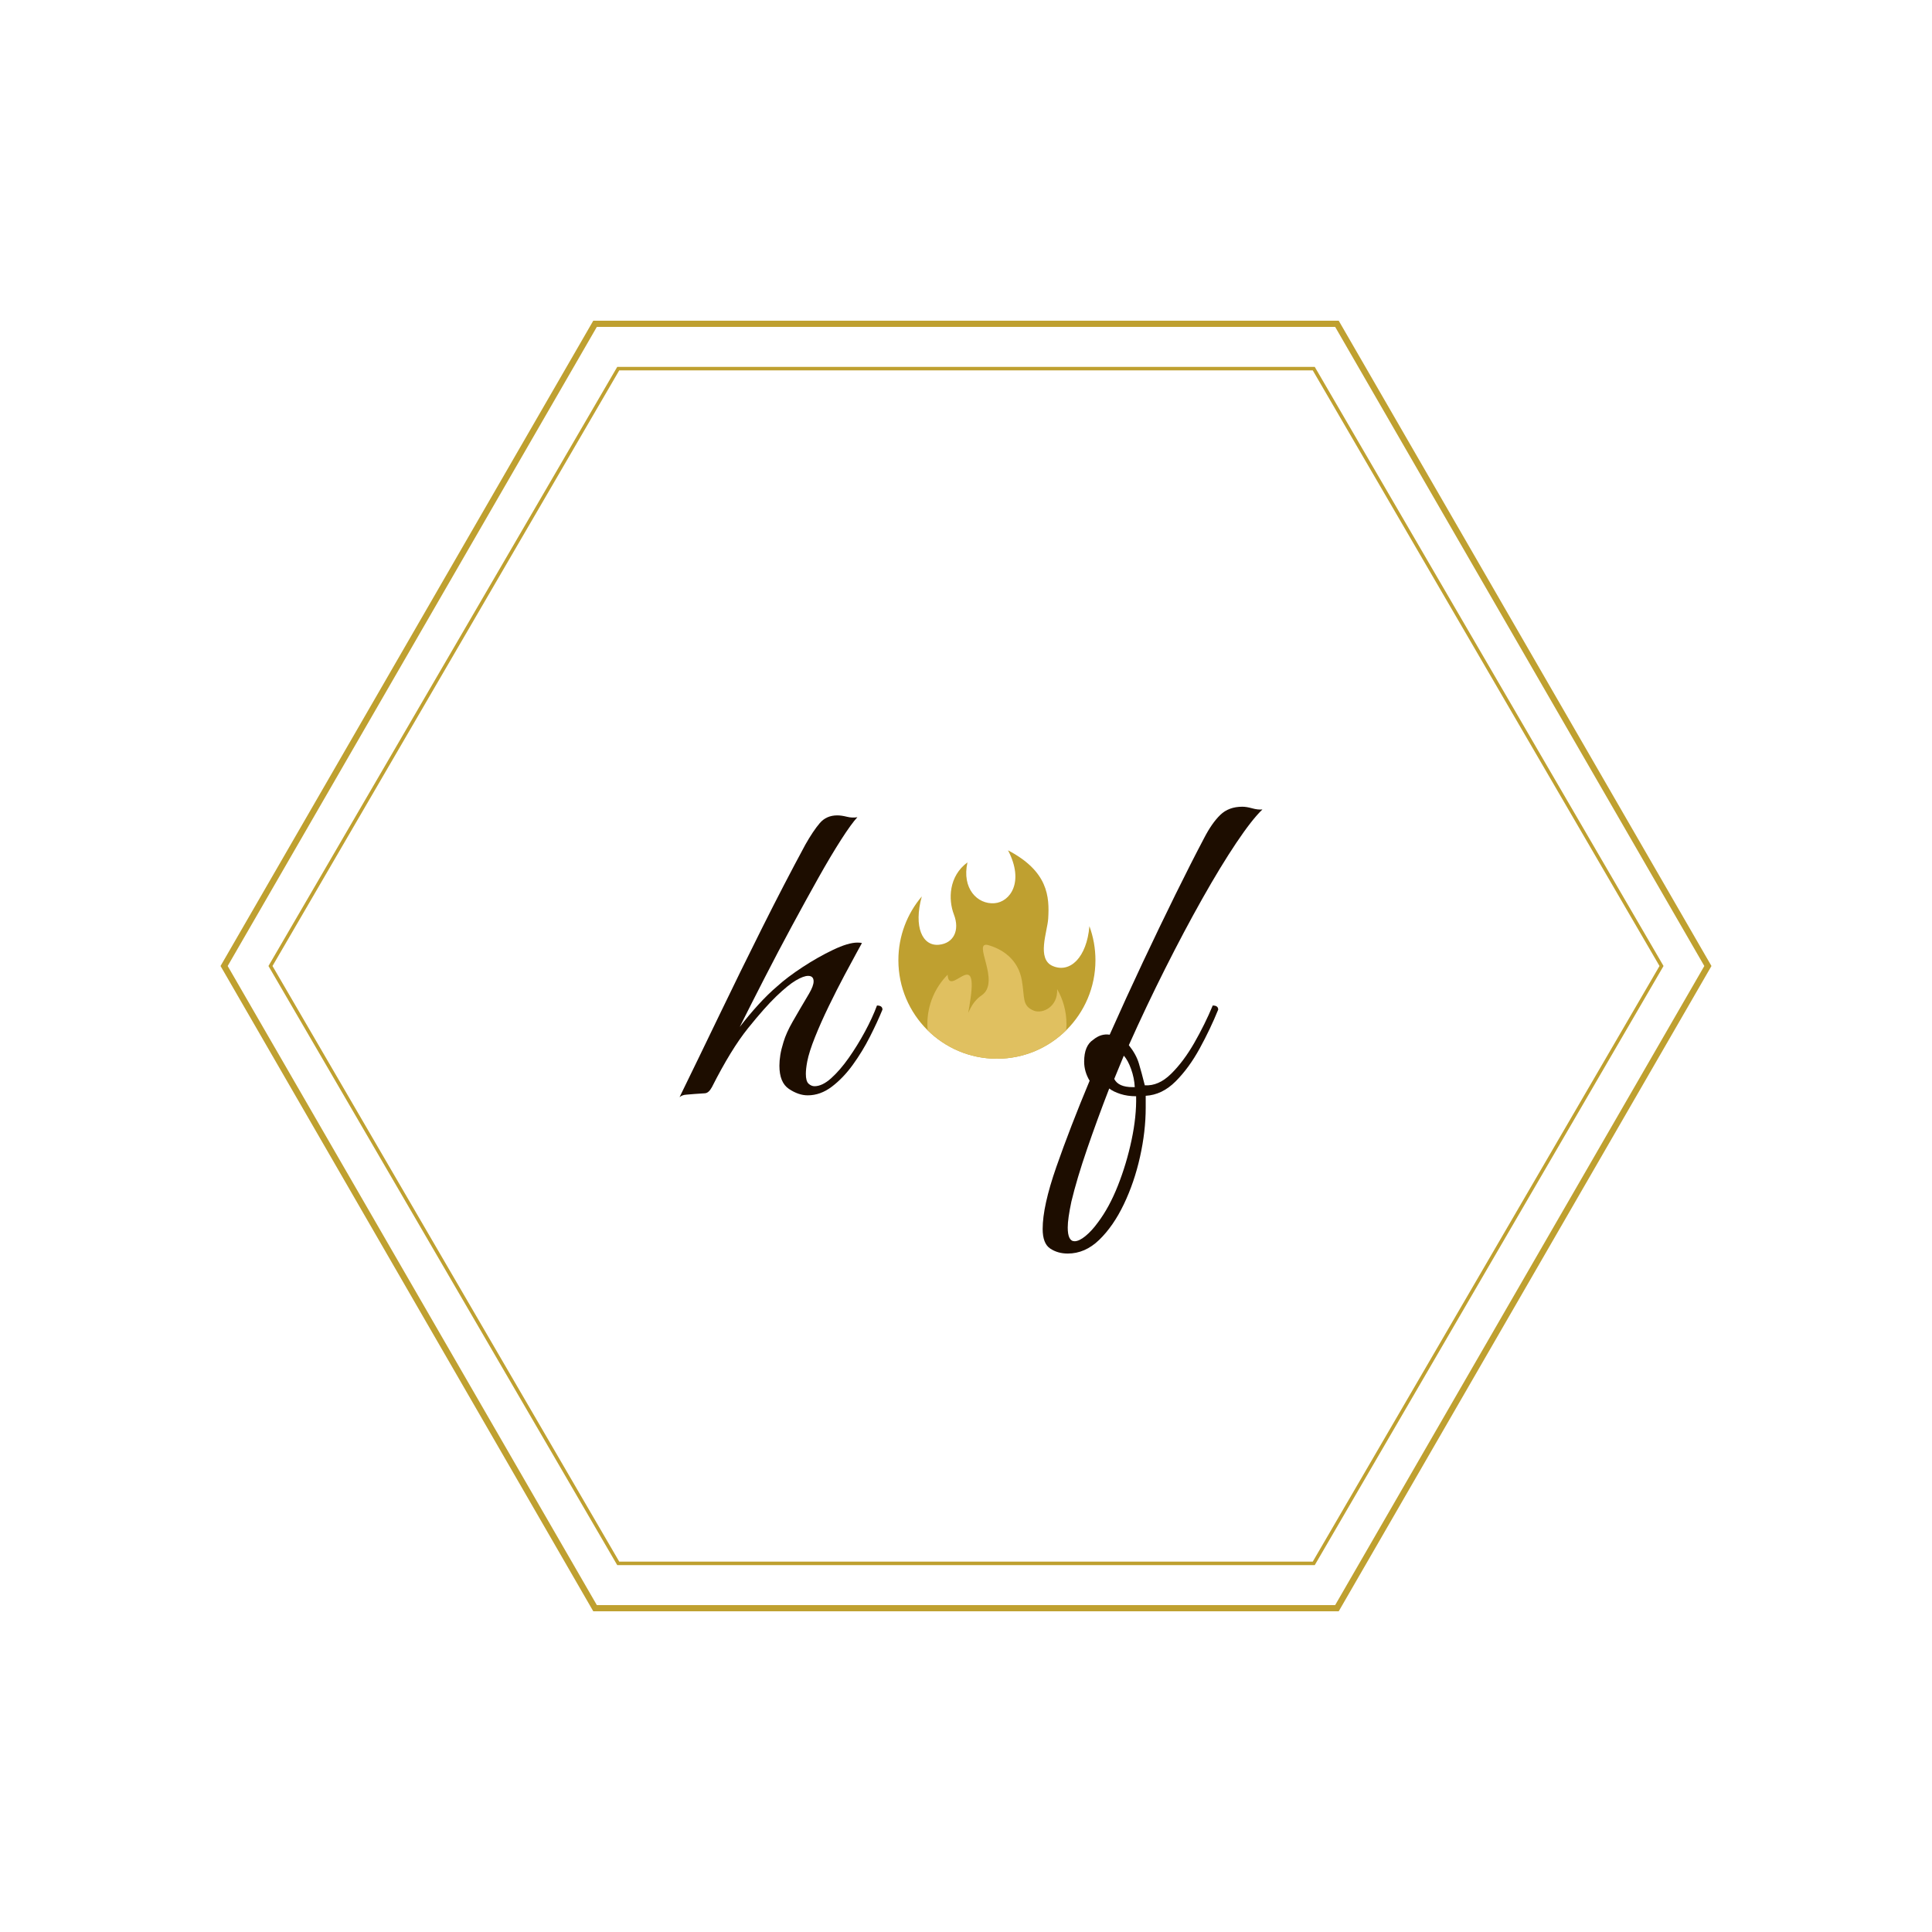
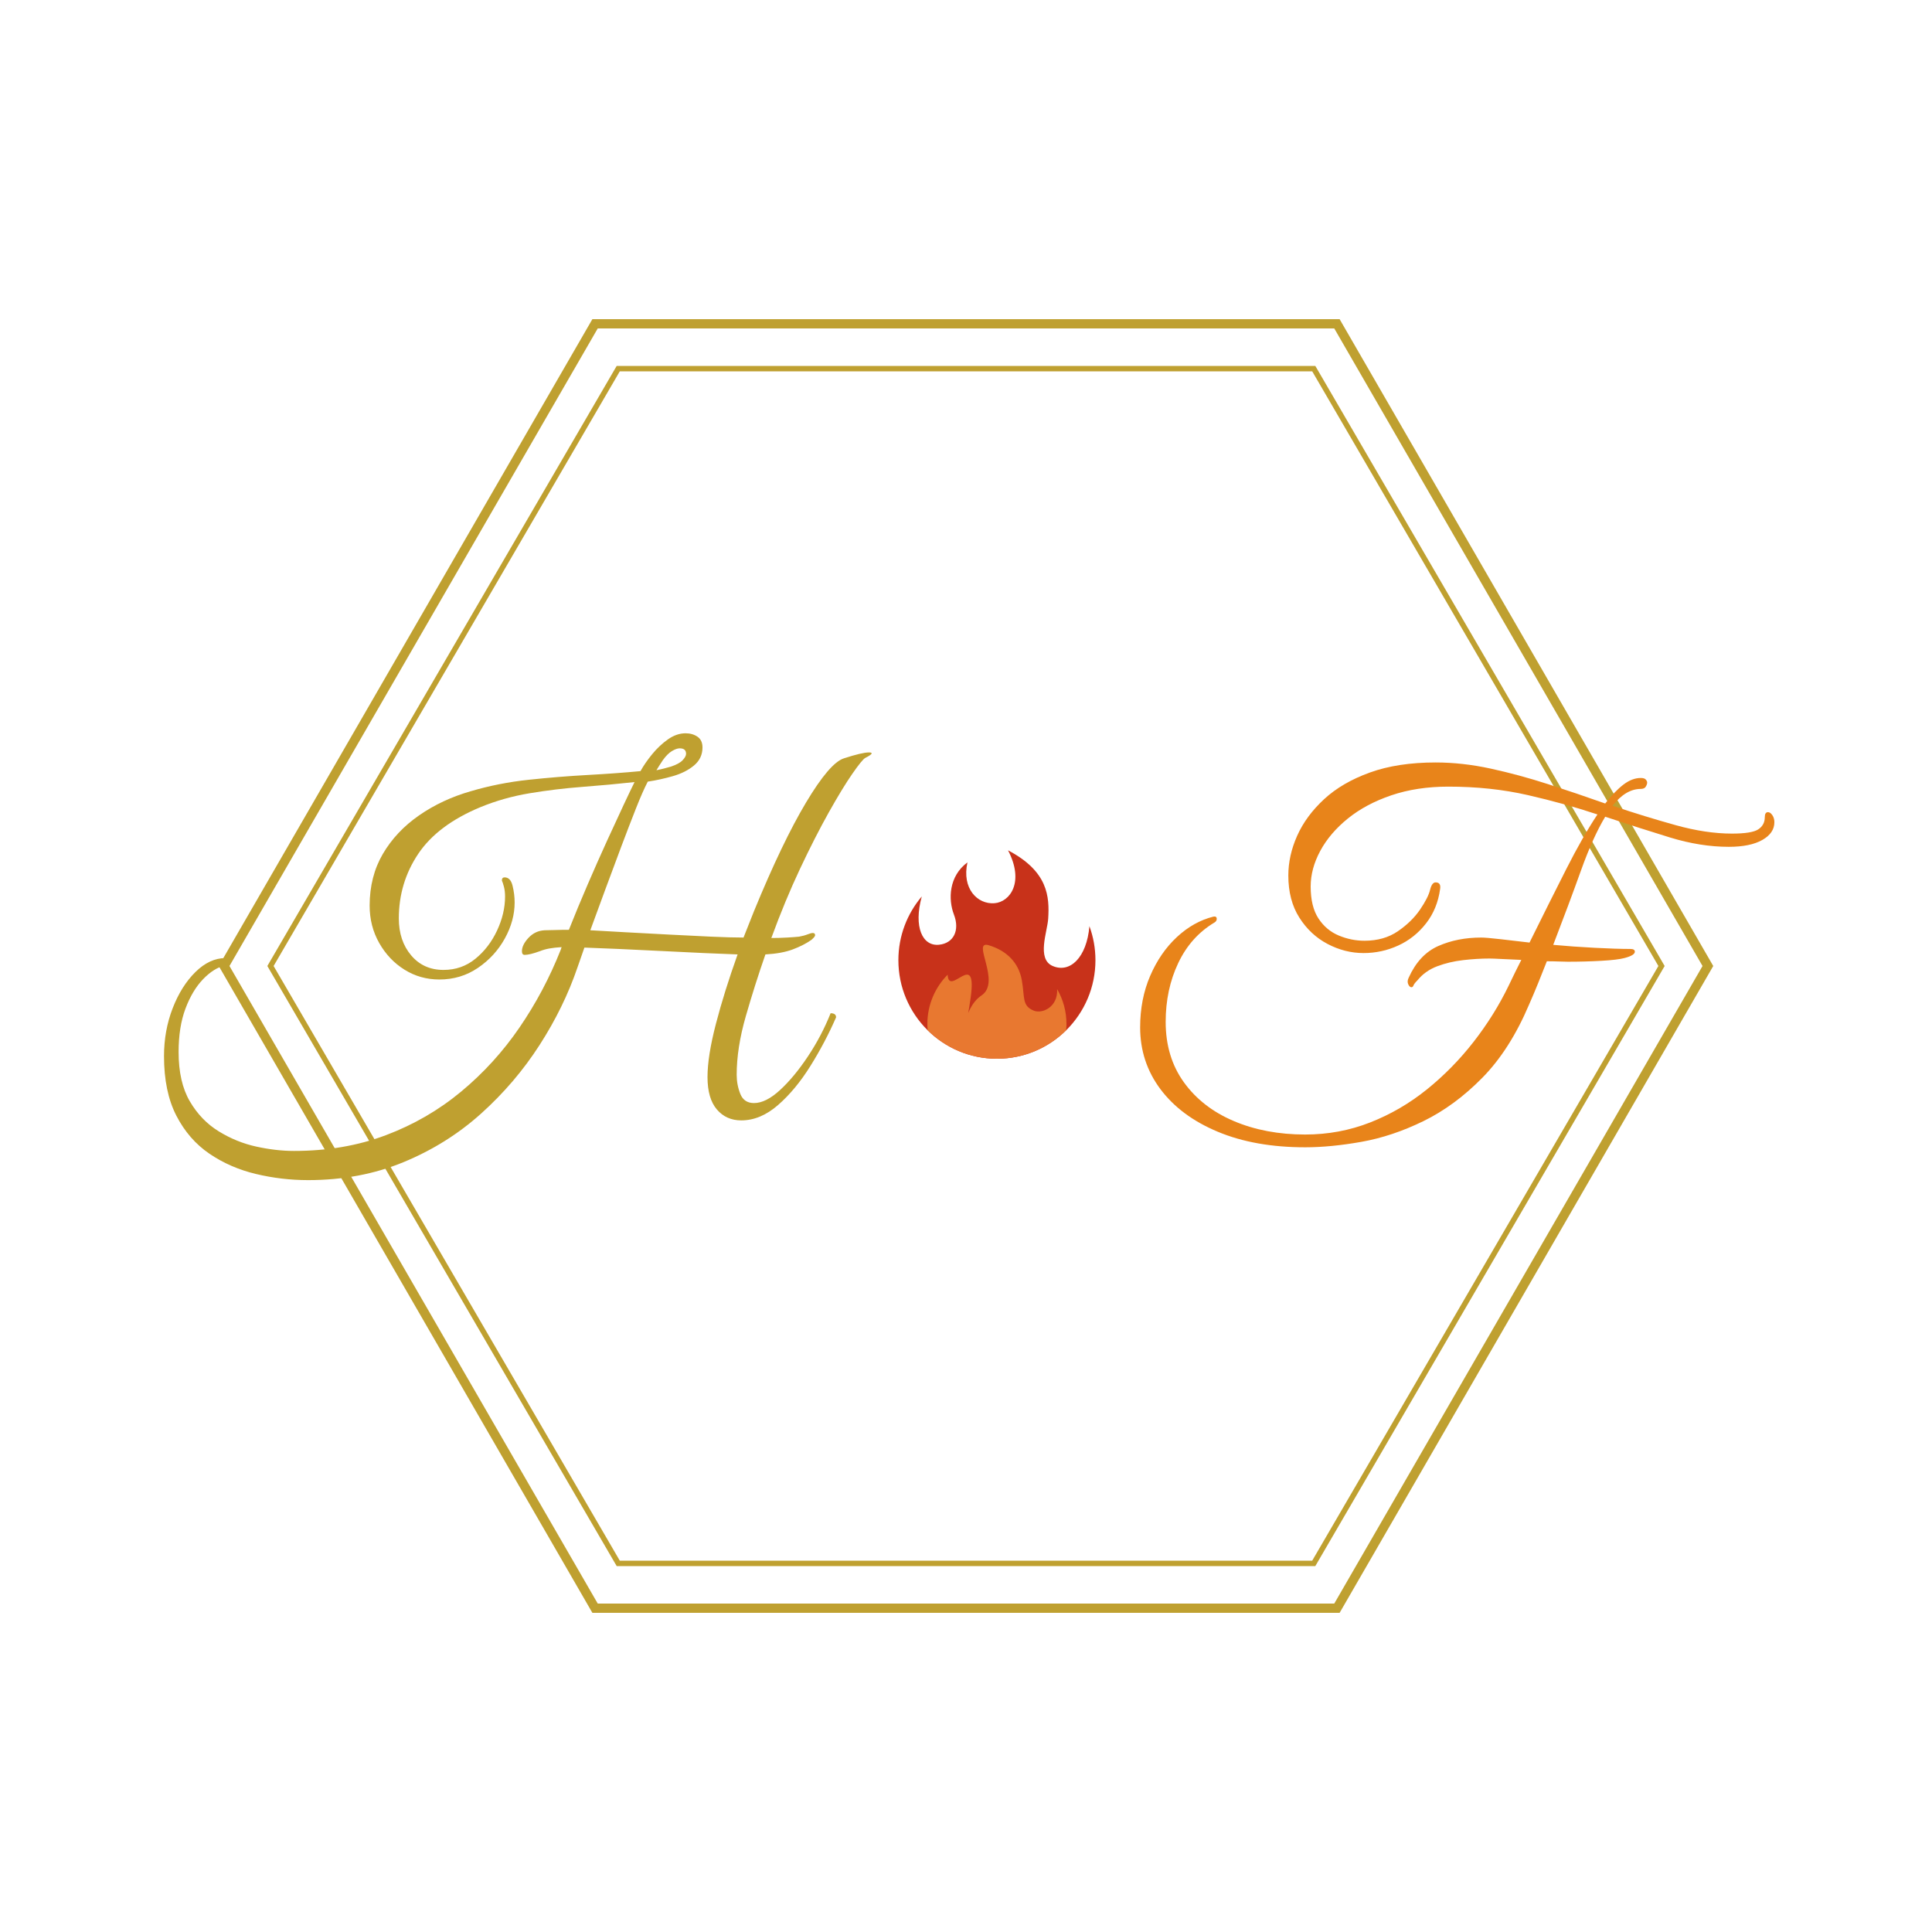
<svg xmlns="http://www.w3.org/2000/svg" width="500" height="500" viewBox="0 0 500 500">
  <rect width="500" height="500" fill="white" />
-   <polygon points="442,250 346,416.2 154,416.2 58,250 154,83.8 346,83.8" fill="none" stroke="#BFA030" stroke-width="1.6" />
-   <polygon points="430,250 340,404.6 160,404.6 70,250 160,95.4 340,95.4" fill="none" stroke="#BFA030" stroke-width="0.9" />
+   <polygon points="442,250 346,416.2 154,416.2 58,250 154,83.8 346,83.8" fill="none" stroke="#BFA030" stroke-width="2.4" />
+   <polygon points="430,250 340,404.6 160,404.6 70,250 160,95.4 340,95.4" fill="none" stroke="#BFA030" stroke-width="1.4" />
  <g transform="translate(231, 220) scale(1.5)">
-     <path fill="#BFA030" d="M35 19c0-2.062-.367-4.039-1.04-5.868-.46 5.389-3.333 8.157-6.335 6.868-2.812-1.208-.917-5.917-.777-8.164.236-3.809-.012-8.169-6.931-11.794 2.875 5.5.333 8.917-2.333 9.125-2.958.231-5.667-2.542-4.667-7.042-3.238 2.386-3.332 6.402-2.333 9 1.042 2.708-.042 4.958-2.583 5.208-2.84.28-4.418-3.041-2.963-8.333C2.52 10.965 1 14.805 1 19c0 9.389 7.611 17 17 17s17-7.611 17-17z" />
-     <path fill="#E0C060" d="M28.394 23.999c.148 3.084-2.561 4.293-4.019 3.709-2.106-.843-1.541-2.291-2.083-5.291s-2.625-5.083-5.708-6 2.25 6.333-1.247 8.667-3.08 9.084-1.872.426-3.753-.001-3.968-4.007C7.352 23.668 6 26.676 6 30c0 .368.023.73.055 1.09C9.125 34.124 13.342 36 18 36s8.875-1.876 11.945-4.91c.032-.36.055-.722.055-1.09 0-2.187-.584-4.236-1.606-6.001z" />
+     <path fill="#c8321a" d="M35 19c0-2.062-.367-4.039-1.04-5.868-.46 5.389-3.333 8.157-6.335 6.868-2.812-1.208-.917-5.917-.777-8.164.236-3.809-.012-8.169-6.931-11.794 2.875 5.5.333 8.917-2.333 9.125-2.958.231-5.667-2.542-4.667-7.042-3.238 2.386-3.332 6.402-2.333 9 1.042 2.708-.042 4.958-2.583 5.208-2.84.28-4.418-3.041-2.963-8.333C2.52 10.965 1 14.805 1 19c0 9.389 7.611 17 17 17s17-7.611 17-17z" />
+     <path fill="#e87830" d="M28.394 23.999c.148 3.084-2.561 4.293-4.019 3.709-2.106-.843-1.541-2.291-2.083-5.291s-2.625-5.083-5.708-6 2.25 6.333-1.247 8.667-3.08 9.084-1.872.426-3.753-.001-3.968-4.007C7.352 23.668 6 26.676 6 30c0 .368.023.73.055 1.09C9.125 34.124 13.342 36 18 36s8.875-1.876 11.945-4.91c.032-.36.055-.722.055-1.09 0-2.187-.584-4.236-1.606-6.001z" />
  </g>
-   <g fill="#1D0D00">
-     <g transform="translate(180.352, 283) scale(0.118, -0.118)">
-       <path d="M-38 -8Q4 78 49.5 172.5Q95 267 143.0 363.0Q191 459 238 546Q255 576 269.5 593.0Q284 610 308 610Q317 610 329.0 607.0Q341 604 352 606Q339 592 316.5 557.0Q294 522 266.5 473.0Q239 424 208.5 367.5Q178 311 148.5 253.5Q119 196 94 146Q114 172 135.0 195.0Q156 218 176 235Q198 255 231.5 277.0Q265 299 298.5 315.0Q332 331 352 331Q359 331 362 330Q362 330 351.0 310.0Q340 290 323.5 259.0Q307 228 289.5 192.0Q272 156 259.0 123.5Q246 91 242 70Q239 54 239 43Q239 27 245.0 21.5Q251 16 258 16Q275 16 294.5 33.5Q314 51 333.0 78.0Q352 105 368.5 135.5Q385 166 395 193Q407 193 407 184Q396 157 379.5 124.5Q363 92 342.0 63.0Q321 34 296.0 15.0Q271 -4 243 -4Q223 -4 202.0 10.0Q181 24 181 61Q181 72 183.0 84.5Q185 97 190 113Q196 133 210.0 157.5Q224 182 246 219Q256 236 256 246Q256 258 244 258Q234 258 217.0 248.0Q200 238 174 213Q149 189 112.0 143.0Q75 97 33 14Q26 1 17.5 0.5Q9 0 -5 -1Q-14 -2 -23.0 -2.5Q-32 -3 -38 -8Z" />
-     </g>
-     <g transform="translate(284, 283) scale(0.118, -0.118)">
-       <path d="M-65 -351Q-87 -351 -103.5 -340.0Q-120 -329 -120 -297Q-120 -247 -90.0 -161.0Q-60 -75 -17 28Q-29 48 -29 70Q-29 105 -9 118Q8 132 27 129Q63 210 100.0 288.5Q137 367 171.5 437.0Q206 507 234 560Q251 593 269.5 611.0Q288 629 318 629Q327 629 339.5 625.5Q352 622 362 623Q339 601 304.5 549.5Q270 498 230.0 427.0Q190 356 148.5 273.5Q107 191 69 106Q85 86 91.0 66.0Q97 46 104 18Q134 16 161.5 43.0Q189 70 212.5 111.0Q236 152 253 193Q265 193 265 184Q248 142 224.5 99.0Q201 56 171.5 26.5Q142 -3 106 -5V-31Q106 -83 93.5 -139.0Q81 -195 58.0 -243.0Q35 -291 4.0 -321.0Q-27 -351 -65 -351ZM77 14H82Q81 34 74.0 53.5Q67 73 58 83L37 32Q46 14 77 14ZM-50 -324Q-40 -324 -26.0 -312.5Q-12 -301 1 -283Q26 -250 45.0 -202.0Q64 -154 75.0 -102.0Q86 -50 85 -6Q66 -6 50.5 -1.0Q35 4 26 11Q0 -56 -22.5 -121.5Q-45 -187 -57 -237Q-61 -256 -63.0 -270.0Q-65 -284 -65 -294Q-65 -324 -50 -324Z" />
-     </g>
+   <g transform="translate(43.39, 285) scale(0.118, -0.118)" fill="#BFA030">
+     <path d="M308 -173Q250 -173 193.5 -159.5Q137 -146 91.5 -115.0Q46 -84 19.0 -31.5Q-8 21 -8 99Q-8 155 11.0 204.0Q30 253 61.0 283.5Q92 314 127 314Q139 314 139 308Q139 302 126 298Q101 292 77.5 267.5Q54 243 39.0 203.0Q24 163 24 108Q24 42 48.5 0.0Q73 -42 112.0 -66.0Q151 -90 194.5 -99.5Q238 -109 277 -109Q387 -109 478.5 -74.5Q570 -40 643.5 21.0Q717 82 771.5 161.5Q826 241 862 332Q863 335 864 338Q848 337 837.0 335.0Q826 333 816 329Q794 321 783 321Q777 321 777 329Q777 343 791.5 358.5Q806 374 827 375Q835 375 849.5 375.5Q864 376 880 376Q899 424 921.0 475.0Q943 526 964.0 572.0Q985 618 1001.0 652.0Q1017 686 1024 700Q969 694 910.0 689.5Q851 685 794.0 675.5Q737 666 686 645Q592 606 549.5 542.5Q507 479 507 401Q507 352 534.0 320.0Q561 288 605 288Q645 288 675.0 312.5Q705 337 722.5 374.5Q740 412 740 449Q740 461 737.5 470.5Q735 480 733 484Q733 491 739 491Q752 491 756.5 472.5Q761 454 761 436Q761 396 739.5 357.0Q718 318 680.5 292.5Q643 267 596 267Q554 267 519.5 288.5Q485 310 464.0 347.0Q443 384 443 429Q443 493 472.0 542.5Q501 592 551.5 627.0Q602 662 665 680Q726 698 791.5 705.0Q857 712 920.5 715.5Q984 719 1037 724Q1047 742 1062.5 761.0Q1078 780 1097.0 793.5Q1116 807 1136 807Q1151 807 1162.0 799.5Q1173 792 1173 776Q1173 752 1154.5 736.5Q1136 721 1108.0 713.0Q1080 705 1053 701Q1042 680 1027.0 642.0Q1012 604 994.5 557.5Q977 511 959.5 463.5Q942 416 927 375Q961 373 1006.5 370.5Q1052 368 1100.0 365.5Q1148 363 1191.5 361.0Q1235 359 1263 359Q1274 387 1286 417Q1348 568 1400.0 655.0Q1452 742 1483 752Q1523 765 1538 765Q1544 765 1544 763Q1544 760 1530 753Q1523 749 1501.5 718.0Q1480 687 1450.0 633.5Q1420 580 1387.0 510.0Q1354 440 1324 358Q1341 358 1358.5 359.0Q1376 360 1385 361Q1396 363 1403.5 366.0Q1411 369 1415 369Q1420 369 1420 364Q1420 361 1412 354Q1395 342 1371.0 333.0Q1347 324 1311 322Q1288 256 1268.0 186.5Q1248 117 1248 58Q1248 36 1256.0 16.0Q1264 -4 1286 -4Q1312 -4 1343.0 24.5Q1374 53 1404.0 98.0Q1434 143 1454 193Q1466 193 1466 184Q1442 129 1409.5 77.0Q1377 25 1338.5 -8.5Q1300 -42 1258 -42Q1225 -42 1204.5 -18.0Q1184 6 1184 53Q1184 99 1202.5 170.0Q1221 241 1250 322Q1220 323 1176.0 325.0Q1132 327 1083.0 329.5Q1034 332 989.0 334.0Q944 336 914 337Q910 325 906.0 314.0Q902 303 899 294Q869 206 815.5 123.0Q762 40 687.5 -27.0Q613 -94 517.5 -133.5Q422 -173 308 -173ZM1072 726Q1082 728 1089.5 730.0Q1097 732 1104 734Q1122 740 1129.5 748.0Q1137 756 1137 762Q1137 774 1123 774Q1116 774 1106.0 768.0Q1096 762 1086 748Q1082 742 1078.5 736.5Q1075 731 1072 726Z" />
+   </g>
+   <g transform="translate(292, 285) scale(0.118, -0.118)" fill="#e8841a">
+     <path d="M388 -101Q278 -101 196.5 -67.0Q115 -33 70.5 26.5Q26 86 26 162Q26 224 48.0 275.0Q70 326 106.5 360.0Q143 394 187 405Q194 406 194 400Q194 395 189 392Q137 361 109.5 303.0Q82 245 82 174Q82 97 122.0 41.5Q162 -14 231.5 -43.5Q301 -73 388 -73Q463 -73 530.5 -46.5Q598 -20 655.0 26.0Q712 72 757.5 130.5Q803 189 834 253Q841 268 848.0 282.0Q855 296 862 310Q838 311 818.5 312.0Q799 313 792 313Q765 313 734.5 309.5Q704 306 677.5 296.0Q651 286 634 265Q627 258 625.5 254.0Q624 250 621 250Q617 250 614.0 256.5Q611 263 615 271Q638 322 680.0 340.5Q722 359 774 359Q785 359 815.5 355.5Q846 352 880 348Q924 437 960.5 509.0Q997 581 1029 629Q957 653 876.0 671.5Q795 690 702 690Q633 690 577.0 671.0Q521 652 481.5 620.0Q442 588 421.0 549.0Q400 510 400 471Q400 427 417.0 401.0Q434 375 461.5 363.5Q489 352 518 352Q561 352 591.5 373.0Q622 394 640.0 420.5Q658 447 662 464Q666 480 674 480Q686 480 684 466Q678 422 653.0 390.0Q628 358 592.0 341.5Q556 325 516 325Q475 325 437.0 345.0Q399 365 375.0 403.0Q351 441 351 495Q351 539 370.5 582.5Q390 626 429.5 662.5Q469 699 530.0 721.0Q591 743 674 743Q733 743 795.0 729.5Q857 716 920.5 695.5Q984 675 1046 653Q1067 680 1086.0 694.5Q1105 709 1124 709Q1132 709 1135.0 705.5Q1138 702 1138 699Q1138 695 1135.0 690.0Q1132 685 1124 685Q1091 685 1062 648Q1134 624 1200.5 605.5Q1267 587 1324 587Q1368 587 1382.0 596.5Q1396 606 1396 623Q1396 634 1403 634Q1408 634 1412.5 627.5Q1417 621 1417 612Q1417 588 1390.5 573.0Q1364 558 1317 558Q1255 558 1188.0 578.5Q1121 599 1046 624Q1019 579 993.0 506.5Q967 434 932 343Q975 339 1023.0 336.5Q1071 334 1101 334Q1111 334 1111 328Q1111 320 1088 314Q1073 310 1037.5 308.0Q1002 306 964 306Q956 306 944.0 306.5Q932 307 918 307Q909 284 899.5 260.5Q890 237 879 212Q837 113 776.5 51.5Q716 -10 647.5 -43.5Q579 -77 511.5 -89.0Q444 -101 388 -101Z" />
  </g>
</svg>
